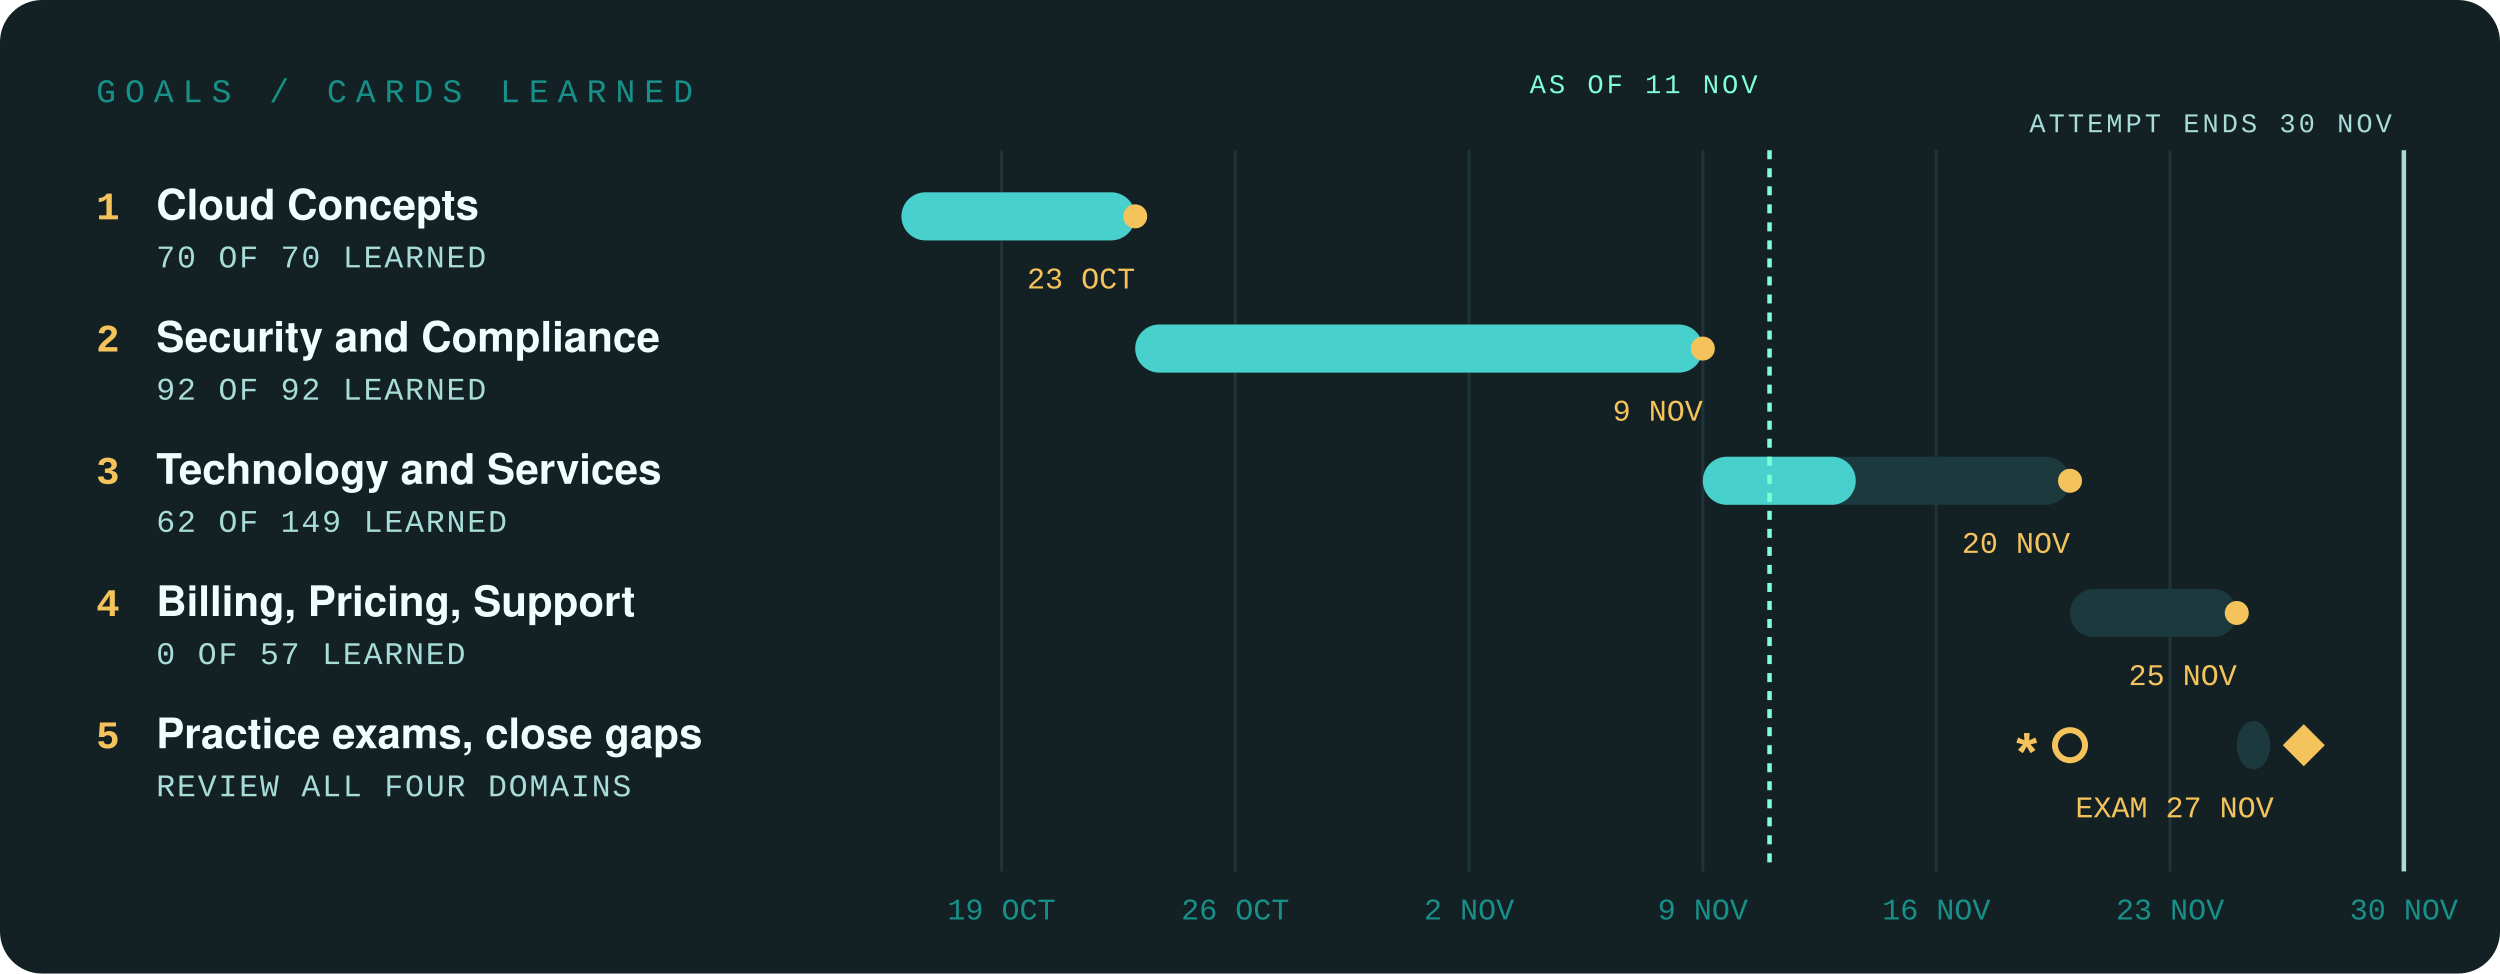
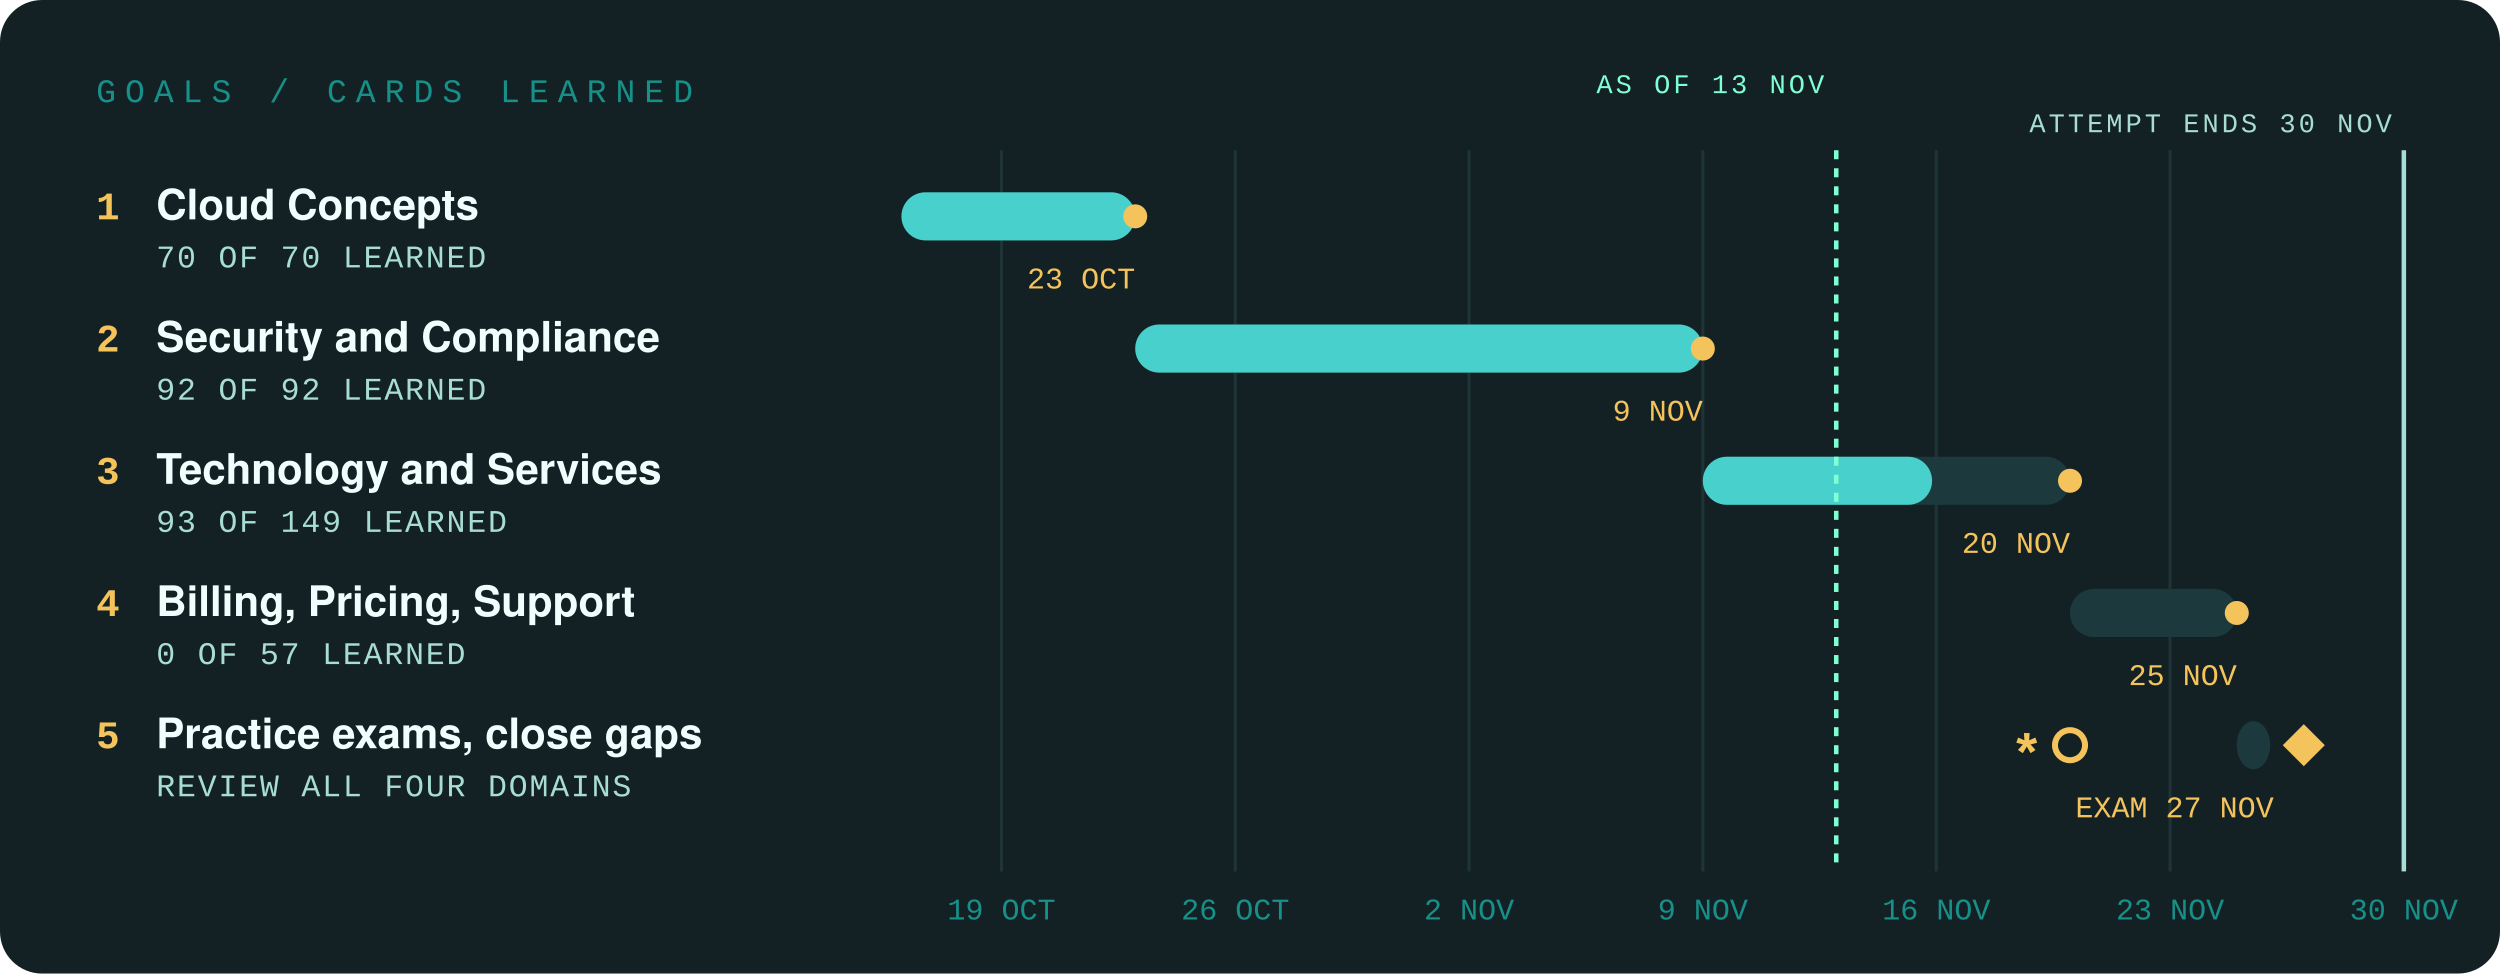
<svg xmlns="http://www.w3.org/2000/svg" viewBox="0 0 832 324" width="832" height="324" role="img" aria-label="Goal dates per exam domain">
  <rect width="832" height="324" rx="14" fill="#132124" />
  <text x="32" y="34" font-family="Consolas, Cascadia Mono, Menlo, Courier New, monospace" font-size="11" letter-spacing="3" fill="#179089">GOALS  /  CARDS LEARNED</text>
  <line x1="333.3" y1="50" x2="333.3" y2="290" stroke="#1E3438" stroke-width="1" />
  <text x="333.3" y="306" font-family="Consolas, Cascadia Mono, Menlo, Courier New, monospace" font-size="10" fill="#179089" text-anchor="middle">19 OCT</text>
  <line x1="411.1" y1="50" x2="411.1" y2="290" stroke="#1E3438" stroke-width="1" />
  <text x="411.1" y="306" font-family="Consolas, Cascadia Mono, Menlo, Courier New, monospace" font-size="10" fill="#179089" text-anchor="middle">26 OCT</text>
  <line x1="488.9" y1="50" x2="488.9" y2="290" stroke="#1E3438" stroke-width="1" />
  <text x="488.9" y="306" font-family="Consolas, Cascadia Mono, Menlo, Courier New, monospace" font-size="10" fill="#179089" text-anchor="middle">2 NOV</text>
  <line x1="566.7" y1="50" x2="566.7" y2="290" stroke="#1E3438" stroke-width="1" />
  <text x="566.7" y="306" font-family="Consolas, Cascadia Mono, Menlo, Courier New, monospace" font-size="10" fill="#179089" text-anchor="middle">9 NOV</text>
  <line x1="644.4" y1="50" x2="644.4" y2="290" stroke="#1E3438" stroke-width="1" />
  <text x="644.4" y="306" font-family="Consolas, Cascadia Mono, Menlo, Courier New, monospace" font-size="10" fill="#179089" text-anchor="middle">16 NOV</text>
  <line x1="722.2" y1="50" x2="722.2" y2="290" stroke="#1E3438" stroke-width="1" />
  <text x="722.2" y="306" font-family="Consolas, Cascadia Mono, Menlo, Courier New, monospace" font-size="10" fill="#179089" text-anchor="middle">23 NOV</text>
  <line x1="800.0" y1="50" x2="800.0" y2="290" stroke="#1E3438" stroke-width="1" />
  <text x="800.0" y="306" font-family="Consolas, Cascadia Mono, Menlo, Courier New, monospace" font-size="10" fill="#179089" text-anchor="middle">30 NOV</text>
  <text x="32" y="73" font-family="Consolas, Cascadia Mono, Menlo, Courier New, monospace" font-size="13" font-weight="700" fill="#F5C35C">1</text>
  <text x="52" y="73" font-family="Segoe UI, Helvetica, Arial, sans-serif" font-size="14" font-weight="600" fill="#F0FFFD">Cloud Concepts</text>
  <text x="52" y="89" font-family="Consolas, Cascadia Mono, Menlo, Courier New, monospace" font-size="10.5" letter-spacing="0.6" fill="#A8DCD6">70 OF 70 LEARNED</text>
  <rect x="300.0" y="64" width="77.8" height="16" rx="8" fill="#1C3A3E" />
  <rect x="300.0" y="64" width="77.8" height="16" rx="8" fill="#48D1CC" />
  <circle cx="377.8" cy="72" r="4" fill="#F5C35C" />
  <text x="377.8" y="96" font-family="Consolas, Cascadia Mono, Menlo, Courier New, monospace" font-size="10" fill="#F5C35C" text-anchor="end">23 OCT</text>
  <text x="32" y="117" font-family="Consolas, Cascadia Mono, Menlo, Courier New, monospace" font-size="13" font-weight="700" fill="#F5C35C">2</text>
  <text x="52" y="117" font-family="Segoe UI, Helvetica, Arial, sans-serif" font-size="14" font-weight="600" fill="#F0FFFD">Security and Compliance</text>
  <text x="52" y="133" font-family="Consolas, Cascadia Mono, Menlo, Courier New, monospace" font-size="10.5" letter-spacing="0.6" fill="#A8DCD6">92 OF 92 LEARNED</text>
  <rect x="377.8" y="108" width="188.9" height="16" rx="8" fill="#1C3A3E" />
  <rect x="377.8" y="108" width="188.9" height="16" rx="8" fill="#48D1CC" />
  <circle cx="566.7" cy="116" r="4" fill="#F5C35C" />
  <text x="566.7" y="140" font-family="Consolas, Cascadia Mono, Menlo, Courier New, monospace" font-size="10" fill="#F5C35C" text-anchor="end">9 NOV</text>
  <text x="32" y="161" font-family="Consolas, Cascadia Mono, Menlo, Courier New, monospace" font-size="13" font-weight="700" fill="#F5C35C">3</text>
  <text x="52" y="161" font-family="Segoe UI, Helvetica, Arial, sans-serif" font-size="14" font-weight="600" fill="#F0FFFD">Technology and Services</text>
-   <text x="52" y="177" font-family="Consolas, Cascadia Mono, Menlo, Courier New, monospace" font-size="10.5" letter-spacing="0.6" fill="#A8DCD6">62 OF 149 LEARNED</text>
+   <text x="52" y="177" font-family="Consolas, Cascadia Mono, Menlo, Courier New, monospace" font-size="10.5" letter-spacing="0.6" fill="#A8DCD6">93 OF 149 LEARNED</text>
  <rect x="566.7" y="152" width="122.2" height="16" rx="8" fill="#1C3A3E" />
-   <rect x="566.7" y="152" width="50.9" height="16" rx="8" fill="#48D1CC" />
+   <rect x="566.7" y="152" width="76.3" height="16" rx="8" fill="#48D1CC" />
  <circle cx="688.9" cy="160" r="4" fill="#F5C35C" />
  <text x="688.9" y="184" font-family="Consolas, Cascadia Mono, Menlo, Courier New, monospace" font-size="10" fill="#F5C35C" text-anchor="end">20 NOV</text>
  <text x="32" y="205" font-family="Consolas, Cascadia Mono, Menlo, Courier New, monospace" font-size="13" font-weight="700" fill="#F5C35C">4</text>
  <text x="52" y="205" font-family="Segoe UI, Helvetica, Arial, sans-serif" font-size="14" font-weight="600" fill="#F0FFFD">Billing, Pricing, Support</text>
  <text x="52" y="221" font-family="Consolas, Cascadia Mono, Menlo, Courier New, monospace" font-size="10.5" letter-spacing="0.6" fill="#A8DCD6">0 OF 57 LEARNED</text>
  <rect x="688.9" y="196" width="55.6" height="16" rx="8" fill="#1C3A3E" />
  <circle cx="744.4" cy="204" r="4" fill="#F5C35C" />
  <text x="744.4" y="228" font-family="Consolas, Cascadia Mono, Menlo, Courier New, monospace" font-size="10" fill="#F5C35C" text-anchor="end">25 NOV</text>
  <text x="32" y="249" font-family="Consolas, Cascadia Mono, Menlo, Courier New, monospace" font-size="13" font-weight="700" fill="#F5C35C">5</text>
  <text x="52" y="249" font-family="Segoe UI, Helvetica, Arial, sans-serif" font-size="14" font-weight="600" fill="#F0FFFD">Practice exams, close gaps</text>
  <text x="52" y="265" font-family="Consolas, Cascadia Mono, Menlo, Courier New, monospace" font-size="10.5" letter-spacing="0.6" fill="#A8DCD6">REVIEW ALL FOUR DOMAINS</text>
  <rect x="744.4" y="240" width="11.1" height="16" rx="8" fill="#1C3A3E" />
  <path d="M766.7 241 l7 7 l-7 7 l-7 -7 Z" fill="#F5C35C" />
  <text x="756.7" y="272" font-family="Consolas, Cascadia Mono, Menlo, Courier New, monospace" font-size="10" fill="#F5C35C" text-anchor="end">EXAM 27 NOV</text>
  <circle cx="688.9" cy="248" r="5" fill="#132124" stroke="#F5C35C" stroke-width="2" />
  <text x="679.9" y="257" font-family="Consolas, Cascadia Mono, Menlo, Courier New, monospace" font-size="18" font-weight="700" fill="#F5C35C" text-anchor="end">*</text>
  <line x1="800.0" y1="50" x2="800.0" y2="290" stroke="#A8DCD6" stroke-width="1.5" />
  <text x="796.0" y="44" font-family="Consolas, Cascadia Mono, Menlo, Courier New, monospace" font-size="9" letter-spacing="1" fill="#A8DCD6" text-anchor="end">ATTEMPT ENDS 30 NOV</text>
-   <line x1="588.9" y1="50" x2="588.9" y2="290" stroke="#7FFFD4" stroke-width="1.5" stroke-dasharray="3 3" />
-   <text x="584.9" y="31" font-family="Consolas, Cascadia Mono, Menlo, Courier New, monospace" font-size="9" letter-spacing="1" fill="#7FFFD4" text-anchor="end">AS OF 11 NOV</text>
+   <line x1="611.1" y1="50" x2="611.1" y2="290" stroke="#7FFFD4" stroke-width="1.5" stroke-dasharray="3 3" />
+   <text x="607.1" y="31" font-family="Consolas, Cascadia Mono, Menlo, Courier New, monospace" font-size="9" letter-spacing="1" fill="#7FFFD4" text-anchor="end">AS OF 13 NOV</text>
</svg>
